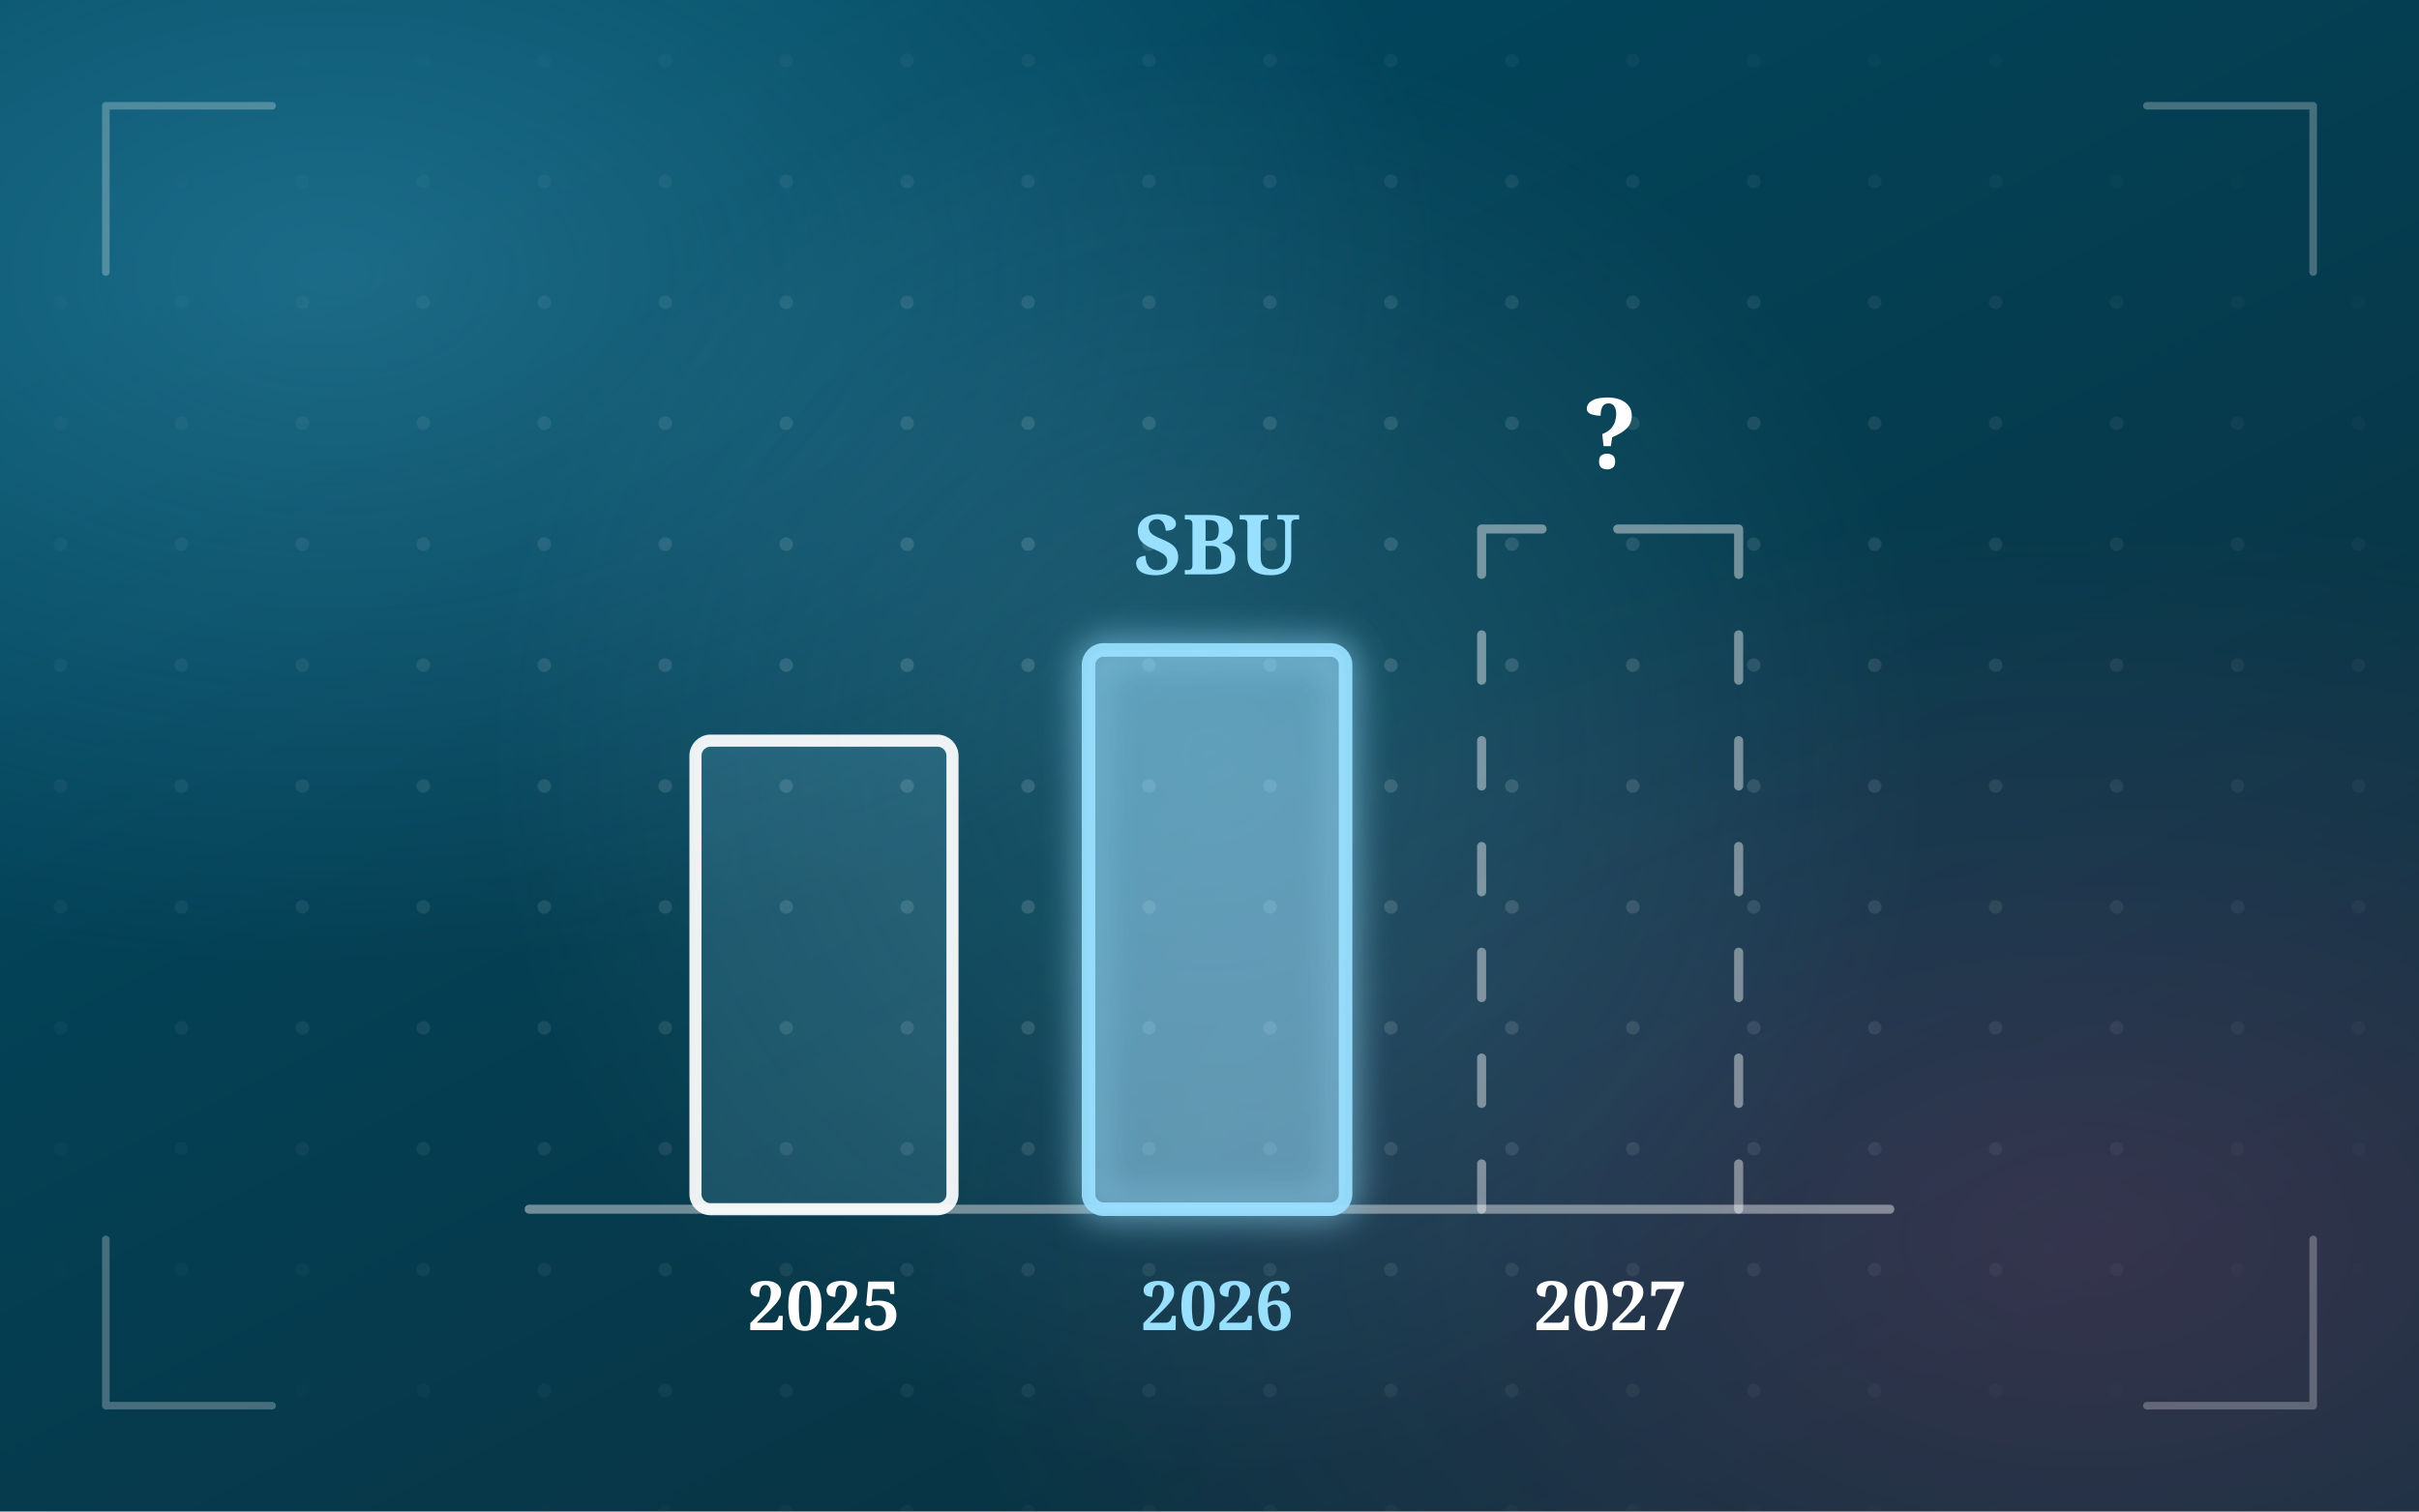
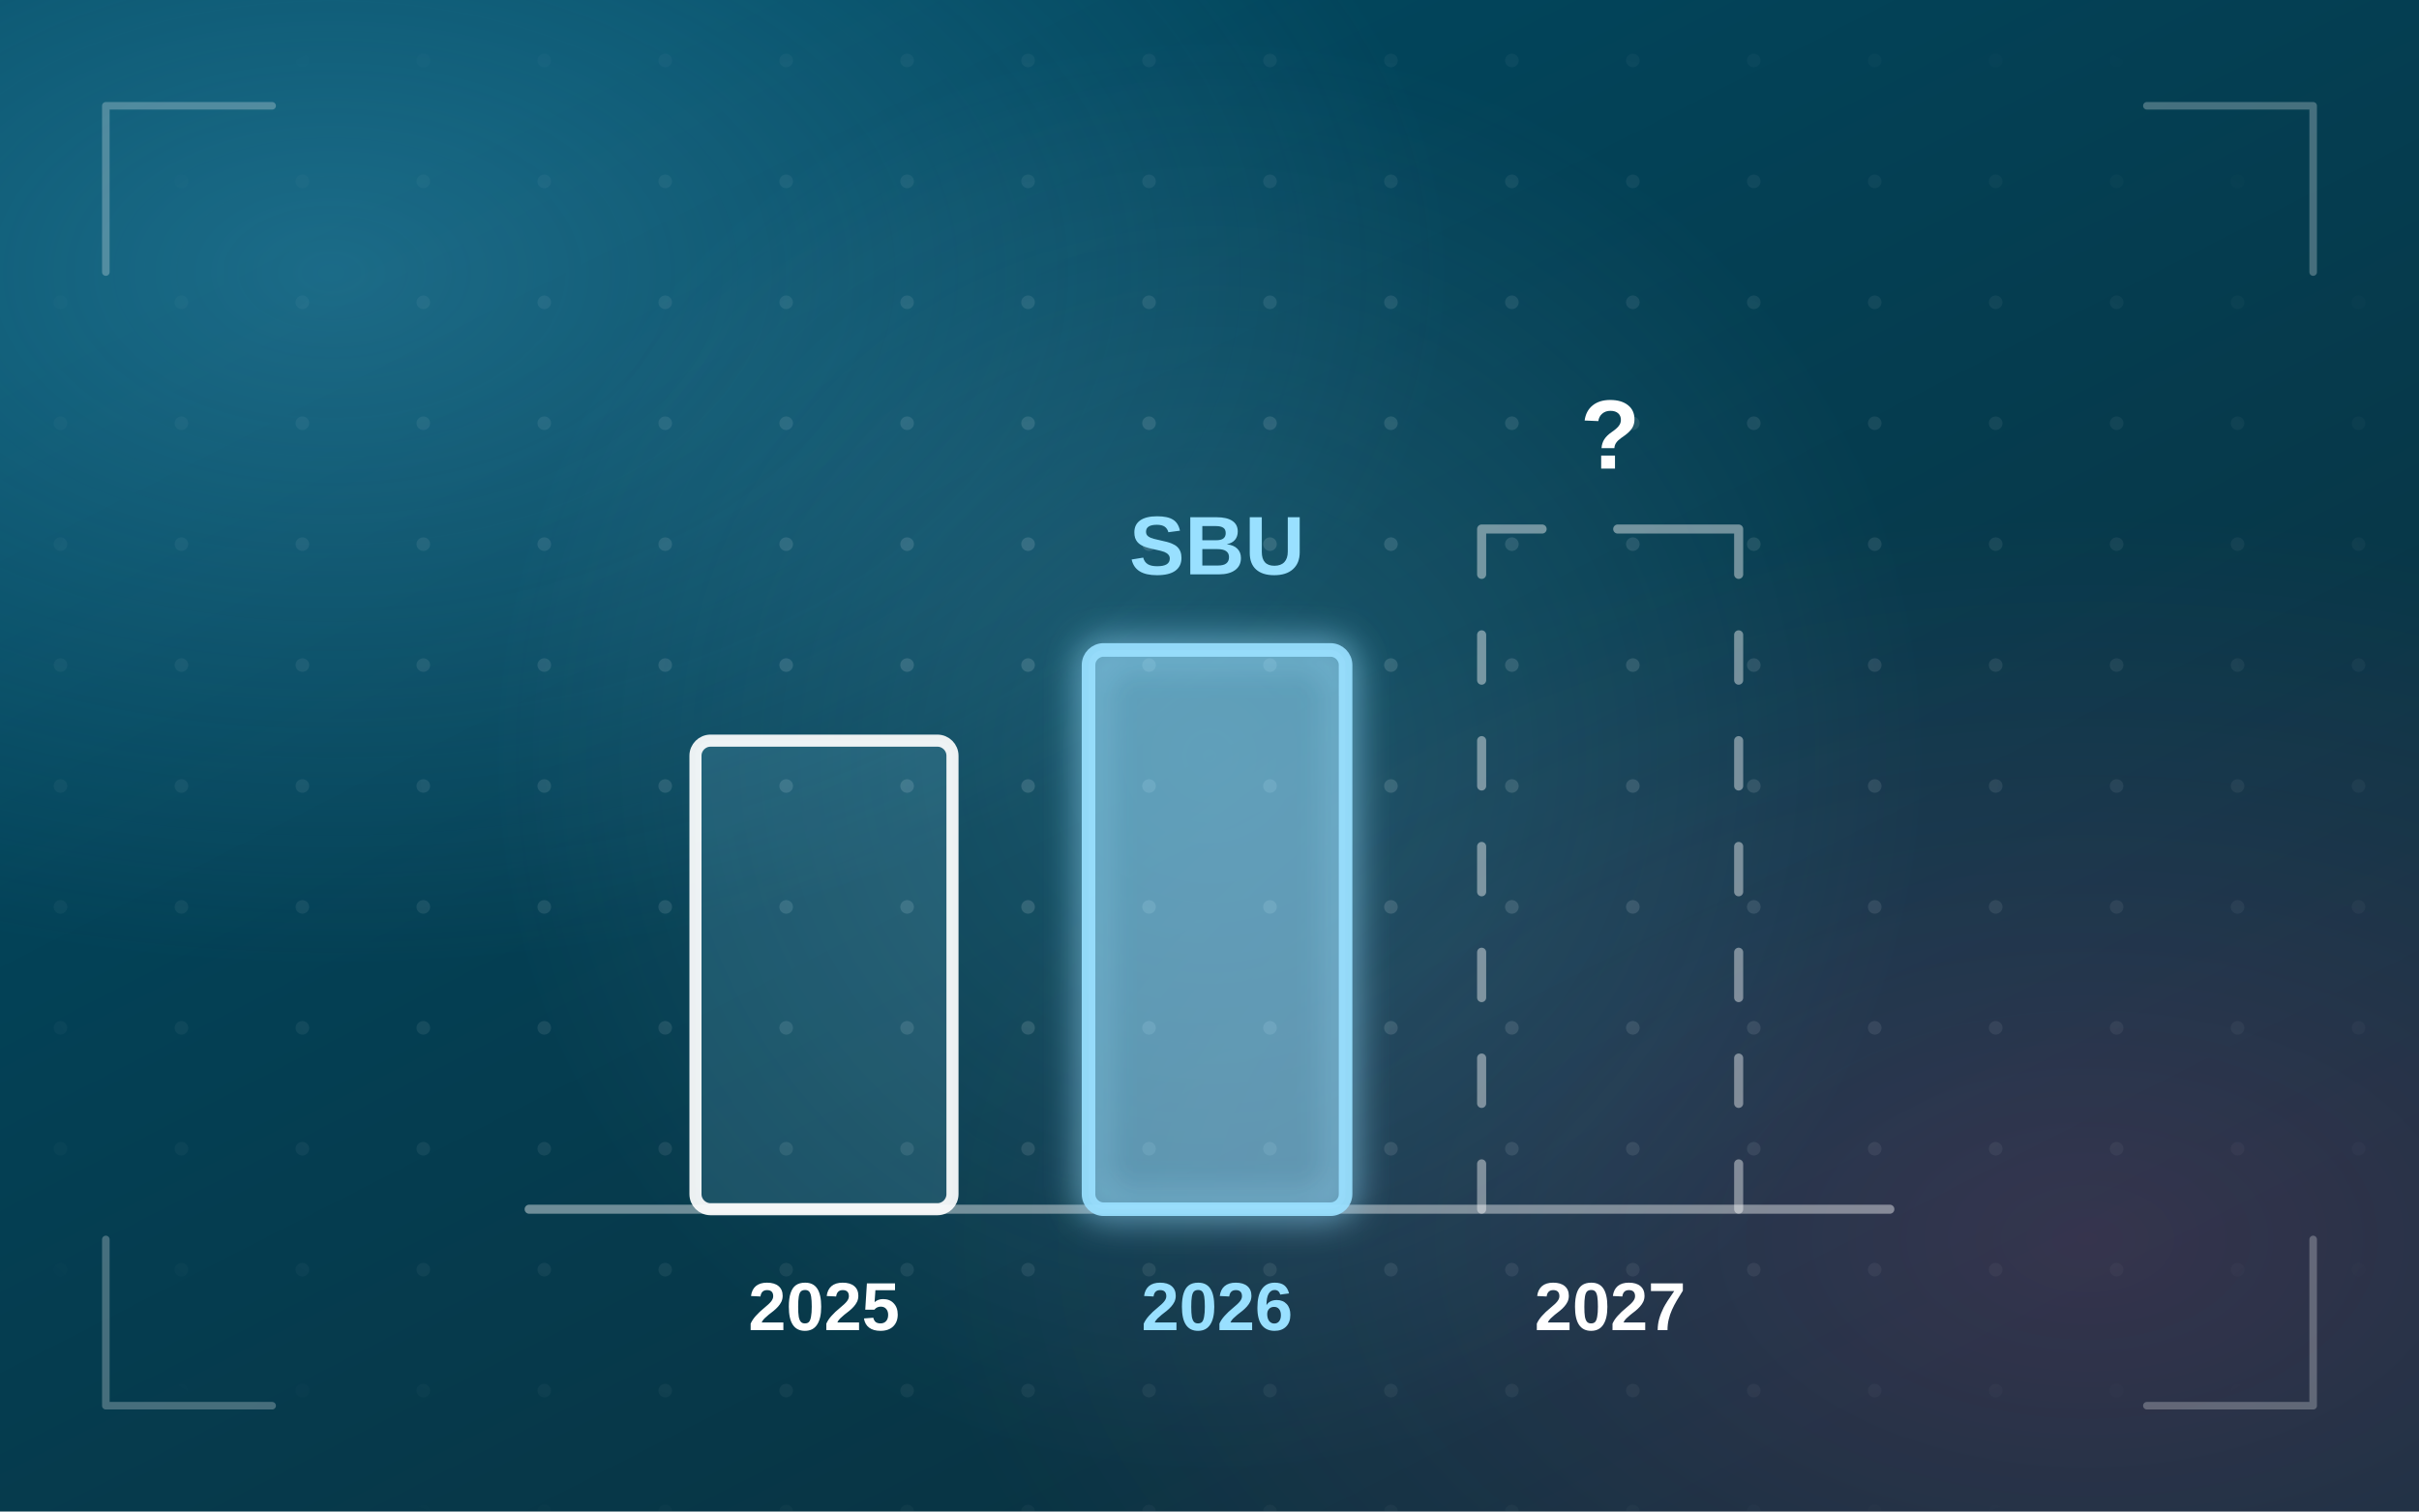
<svg xmlns="http://www.w3.org/2000/svg" viewBox="0 0 320 200" width="320" height="200" fill="none" stroke-linecap="round" stroke-linejoin="round">
  <style>
.m{stroke:#fff;stroke-opacity:.92;stroke-width:1.6}
.s{stroke:#fff;stroke-opacity:.42;stroke-width:1.2}
.f{stroke:#fff;stroke-opacity:.26;stroke-width:1}
.a{stroke:#99e0ff;stroke-width:1.8}
.af{fill:#99e0ff;stroke:none}
.g{filter:url(#glow)}
- .t{font-family:Georgia,'Source Serif 4',serif;font-weight:600;fill:#fff;stroke:none}
+ .t{font-family:'DM Sans',Arial,Helvetica,sans-serif;font-weight:600;fill:#fff;stroke:none}
</style>
  <defs>
    <linearGradient id="bg" x1=".17" y1=".1" x2=".83" y2=".9">
      <stop offset="0" stop-color="#004961" />
      <stop offset="1" stop-color="#0a303e" />
    </linearGradient>
    <radialGradient id="r1" cx=".14" cy=".18" r=".46">
      <stop offset="0" stop-color="#62c5ee" stop-opacity=".28" />
      <stop offset="1" stop-color="#62c5ee" stop-opacity="0" />
    </radialGradient>
    <radialGradient id="r2" cx=".86" cy=".82" r=".48">
      <stop offset="0" stop-color="#ff458e" stop-opacity=".18" />
      <stop offset="1" stop-color="#ff458e" stop-opacity="0" />
    </radialGradient>
    <radialGradient id="halo" cx=".5" cy=".5" r=".5">
      <stop offset="0" stop-color="#99e0ff" stop-opacity=".16" />
      <stop offset="1" stop-color="#99e0ff" stop-opacity="0" />
    </radialGradient>
    <radialGradient id="fade" cx=".5" cy=".5" r=".6">
      <stop offset=".25" stop-color="#fff" />
      <stop offset="1" stop-color="#000" />
    </radialGradient>
    <mask id="mk">
      <rect width="320" height="200" fill="url(#fade)" />
    </mask>
    <pattern id="dots" width="16" height="16" patternUnits="userSpaceOnUse">
      <circle cx="8" cy="8" r=".9" fill="#fff" fill-opacity=".14" />
    </pattern>
    <filter id="glow" x="-60%" y="-60%" width="220%" height="220%">
      <feGaussianBlur stdDeviation="2.4" result="b" />
      <feMerge>
        <feMergeNode in="b" />
        <feMergeNode in="SourceGraphic" />
      </feMerge>
    </filter>
  </defs>
  <rect width="320" height="200" fill="url(#bg)" />
  <rect width="320" height="200" fill="url(#r1)" />
  <rect width="320" height="200" fill="url(#r2)" />
  <rect width="320" height="200" fill="url(#dots)" mask="url(#mk)" />
  <circle cx="160" cy="100" r="96" fill="url(#halo)" />
  <path class="f" d="M14 36V14h22M284 14h22v22M306 164v22h-22M36 186H14v-22" />
  <path class="s" d="M70 160h180" />
  <rect class="m" x="92" y="98" width="34" height="62" rx="2" fill="#99e0ff" fill-opacity=".14" />
  <rect class="m a g" x="144" y="86" width="34" height="74" rx="2" fill="#99e0ff" fill-opacity=".32" />
  <path class="s" d="M196 70v6M196 84v6M196 98v6M196 112v6M196 126v6M196 140v6M196 154v6M230 70v6M230 84v6M230 98v6M230 112v6M230 126v6M230 140v6M230 154v6M196 70h8M214 70h8M222 70h8" />
  <text class="t" x="109" y="176" font-size="9" text-anchor="middle">2025</text>
  <text class="t" x="161" y="176" font-size="9" text-anchor="middle" style="fill:#99e0ff">2026</text>
  <text class="t" x="213" y="176" font-size="9" text-anchor="middle">2027</text>
  <text class="t" x="213" y="62" font-size="13" text-anchor="middle">?</text>
  <text class="t" x="161" y="76" font-size="11" text-anchor="middle" style="fill:#99e0ff">SBU</text>
</svg>
